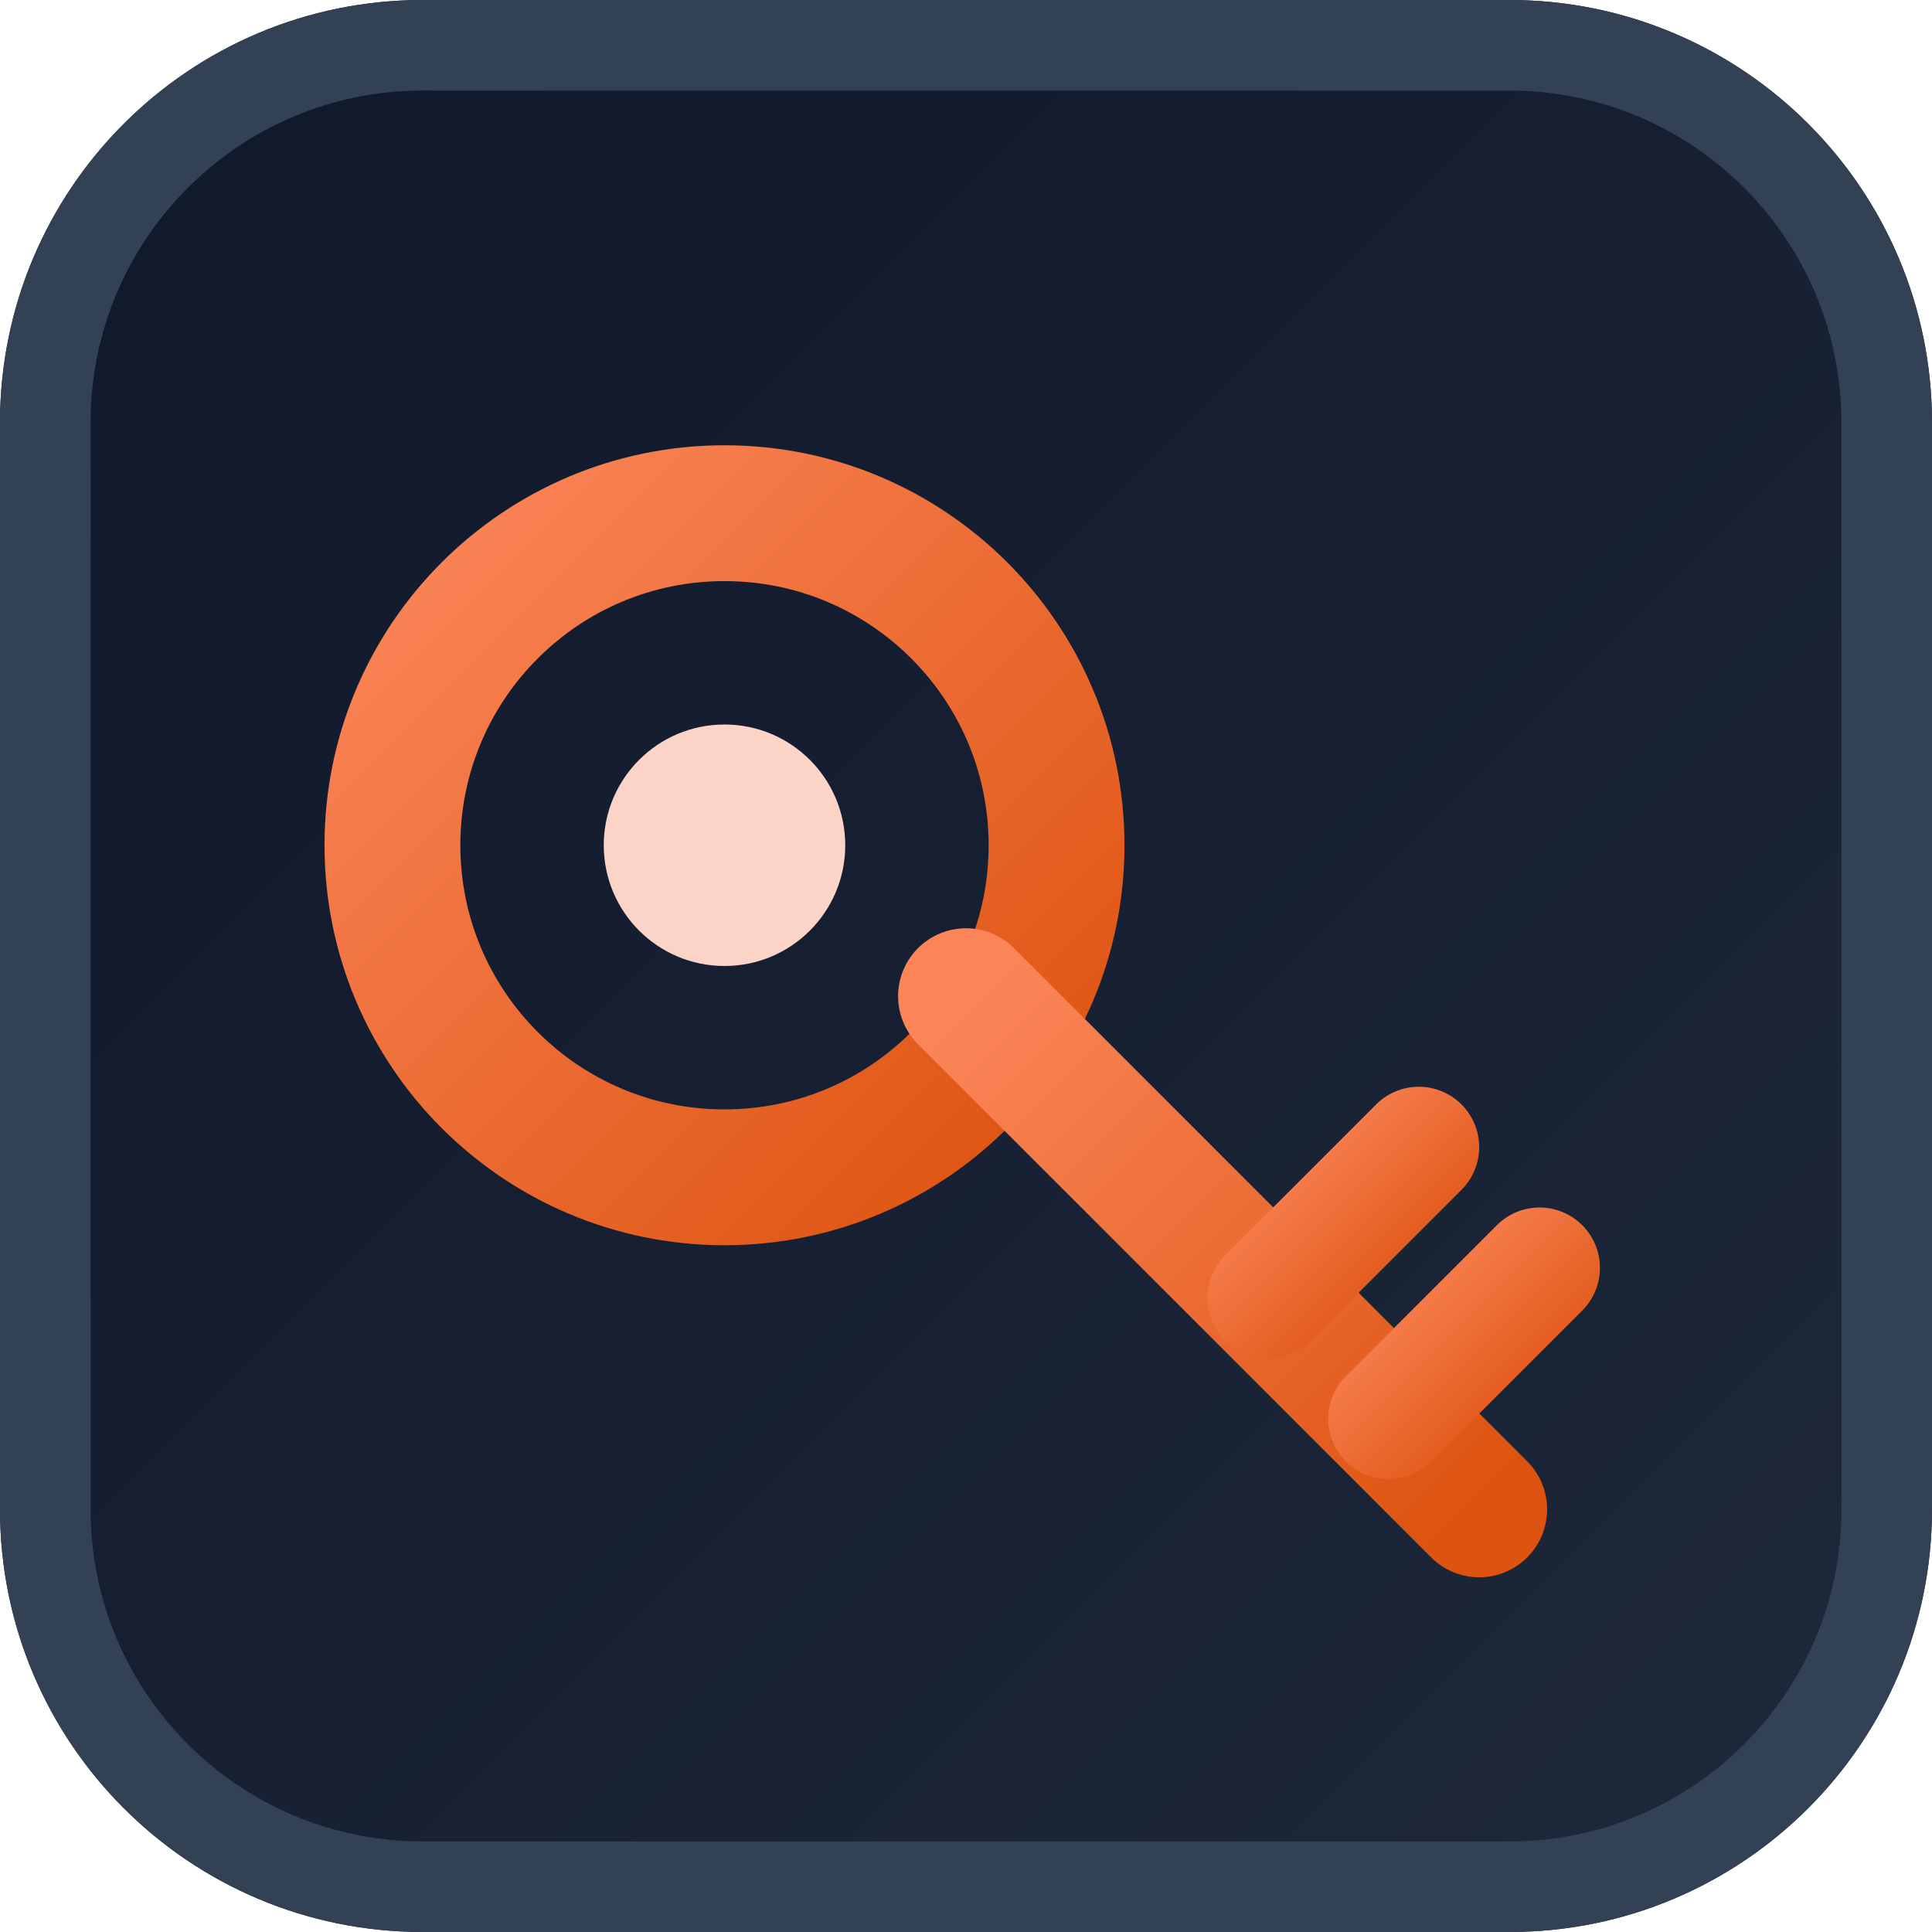
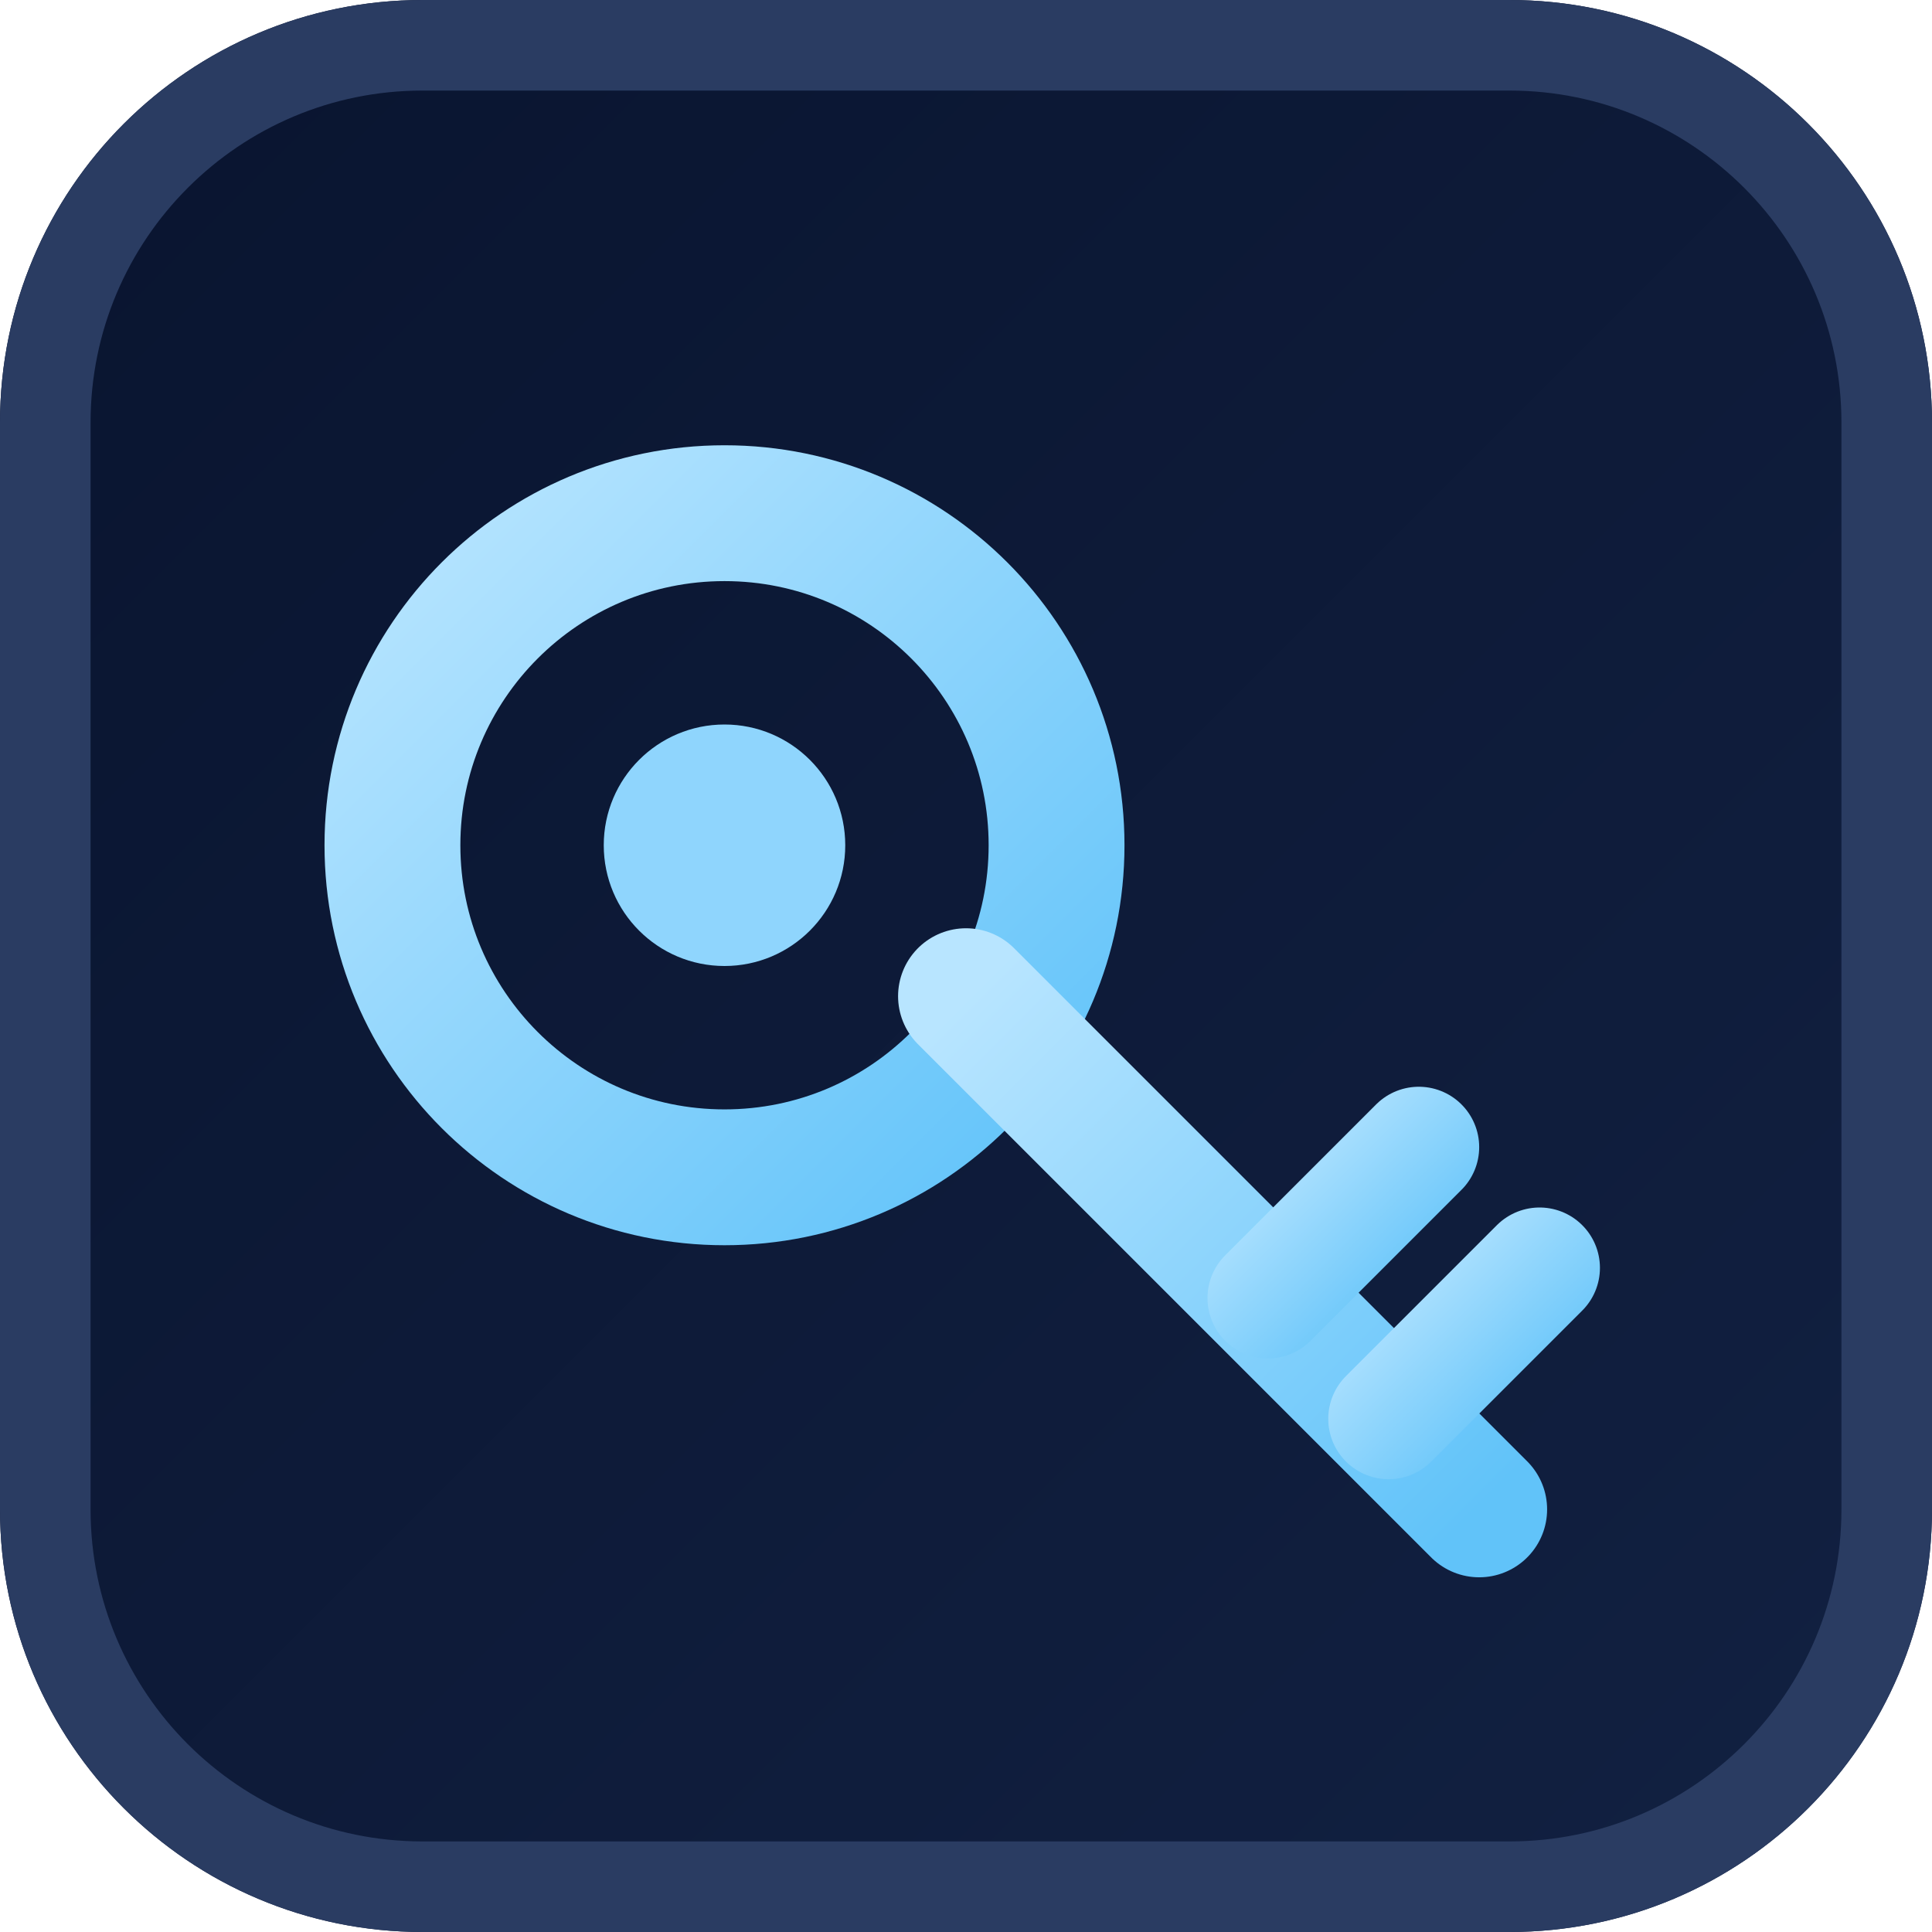
<svg xmlns="http://www.w3.org/2000/svg" viewBox="0 0 32 32" width="32" height="32">
  <defs>
    <linearGradient id="sm24-grad" x1="0%" y1="0%" x2="100%" y2="100%">
-       <stop offset="0%" stop-color="#0f172a" />
-       <stop offset="100%" stop-color="#1e293b" />
+       <stop offset="0%" stop-color="#09142f" />
+       <stop offset="100%" stop-color="#122142" />
    </linearGradient>
    <linearGradient id="sm24-key" x1="0%" y1="0%" x2="100%" y2="100%">
-       <stop offset="0%" stop-color="#fb8559" />
-       <stop offset="100%" stop-color="#dd530f" />
+       <stop offset="0%" stop-color="#b8e5ff" />
+       <stop offset="100%" stop-color="#61c3f9" />
    </linearGradient>
  </defs>
  <rect width="32" height="32" rx="7" fill="url(#sm24-grad)" />
-   <rect x="0.75" y="0.75" width="30.5" height="30.5" rx="6.25" fill="none" stroke="#334155" stroke-width="1.5" />
+   <rect x="0.75" y="0.75" width="30.5" height="30.5" rx="6.25" fill="none" stroke="#2a3c62" stroke-width="1.5" />
  <circle cx="12" cy="14" r="5.5" fill="none" stroke="url(#sm24-key)" stroke-width="2.25" />
-   <circle cx="12" cy="14" r="2" fill="#fbd4c7" />
+   <circle cx="12" cy="14" r="2" fill="#8fd5fd" />
  <path d="M16 16.5 L24.5 25" stroke="url(#sm24-key)" stroke-width="2.25" stroke-linecap="round" />
  <path d="M21 21.5 L23.5 19" stroke="url(#sm24-key)" stroke-width="2" stroke-linecap="round" />
  <path d="M23 23.5 L25.5 21" stroke="url(#sm24-key)" stroke-width="2" stroke-linecap="round" />
</svg>
